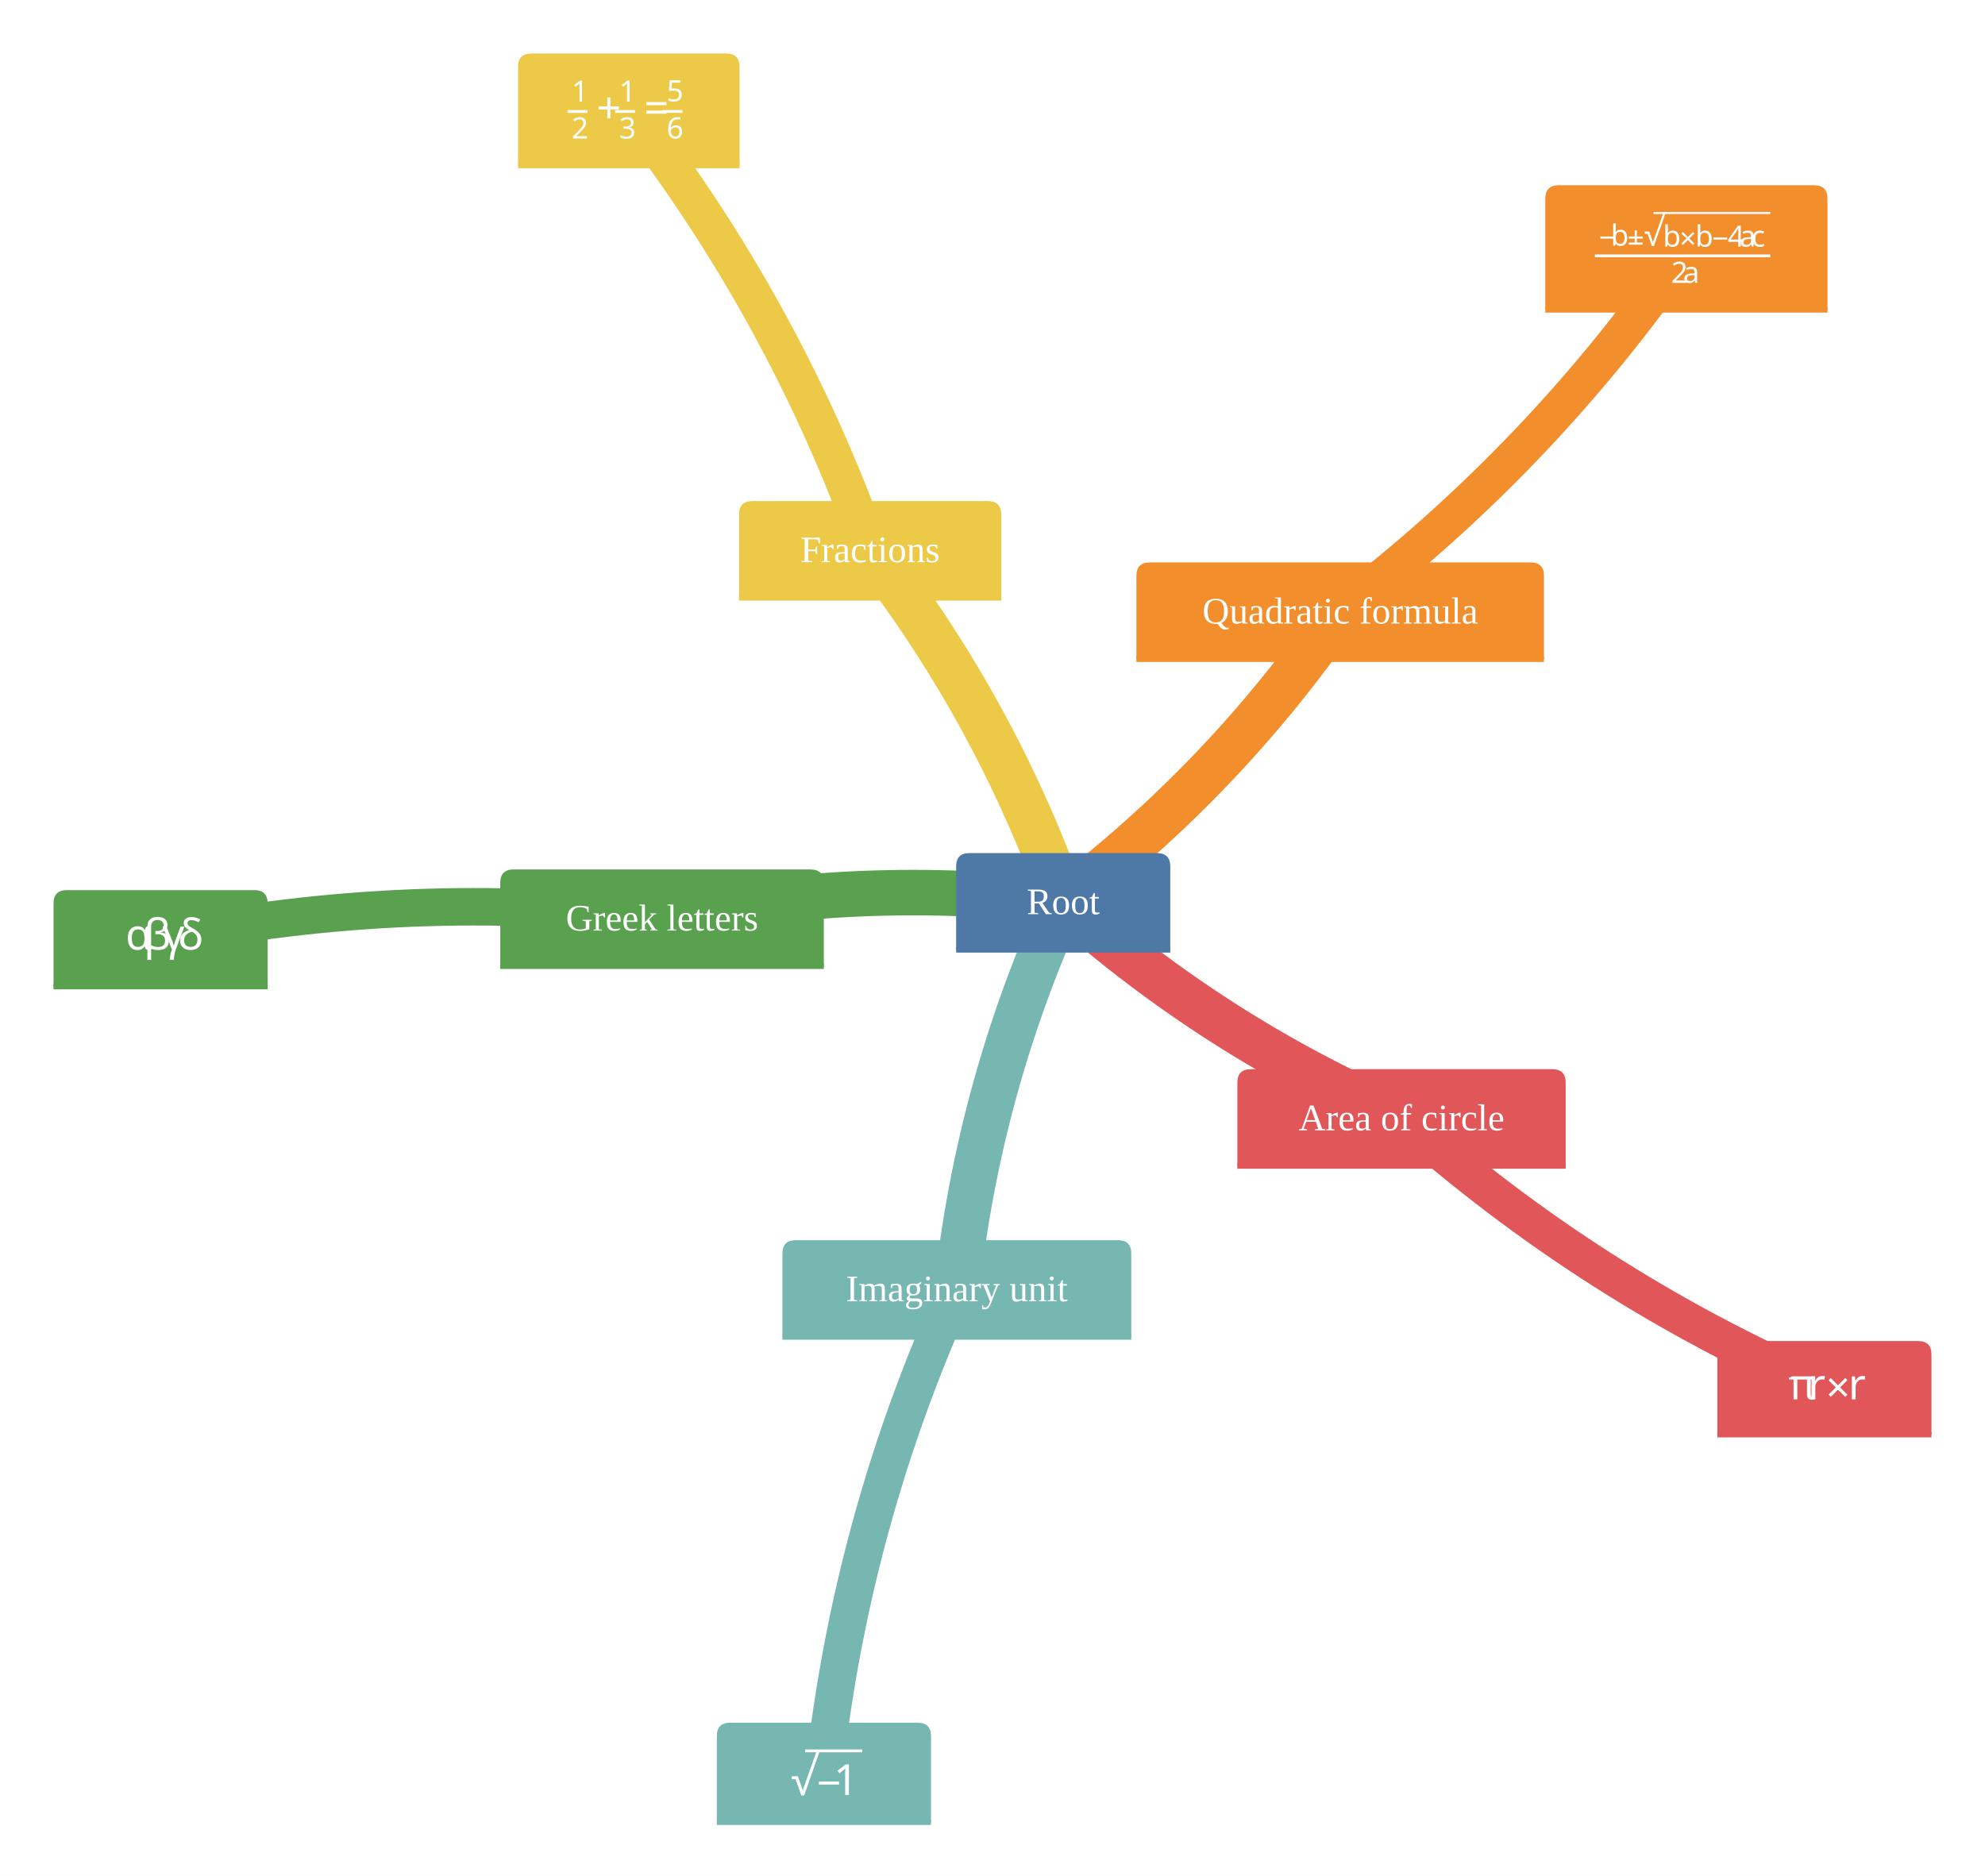
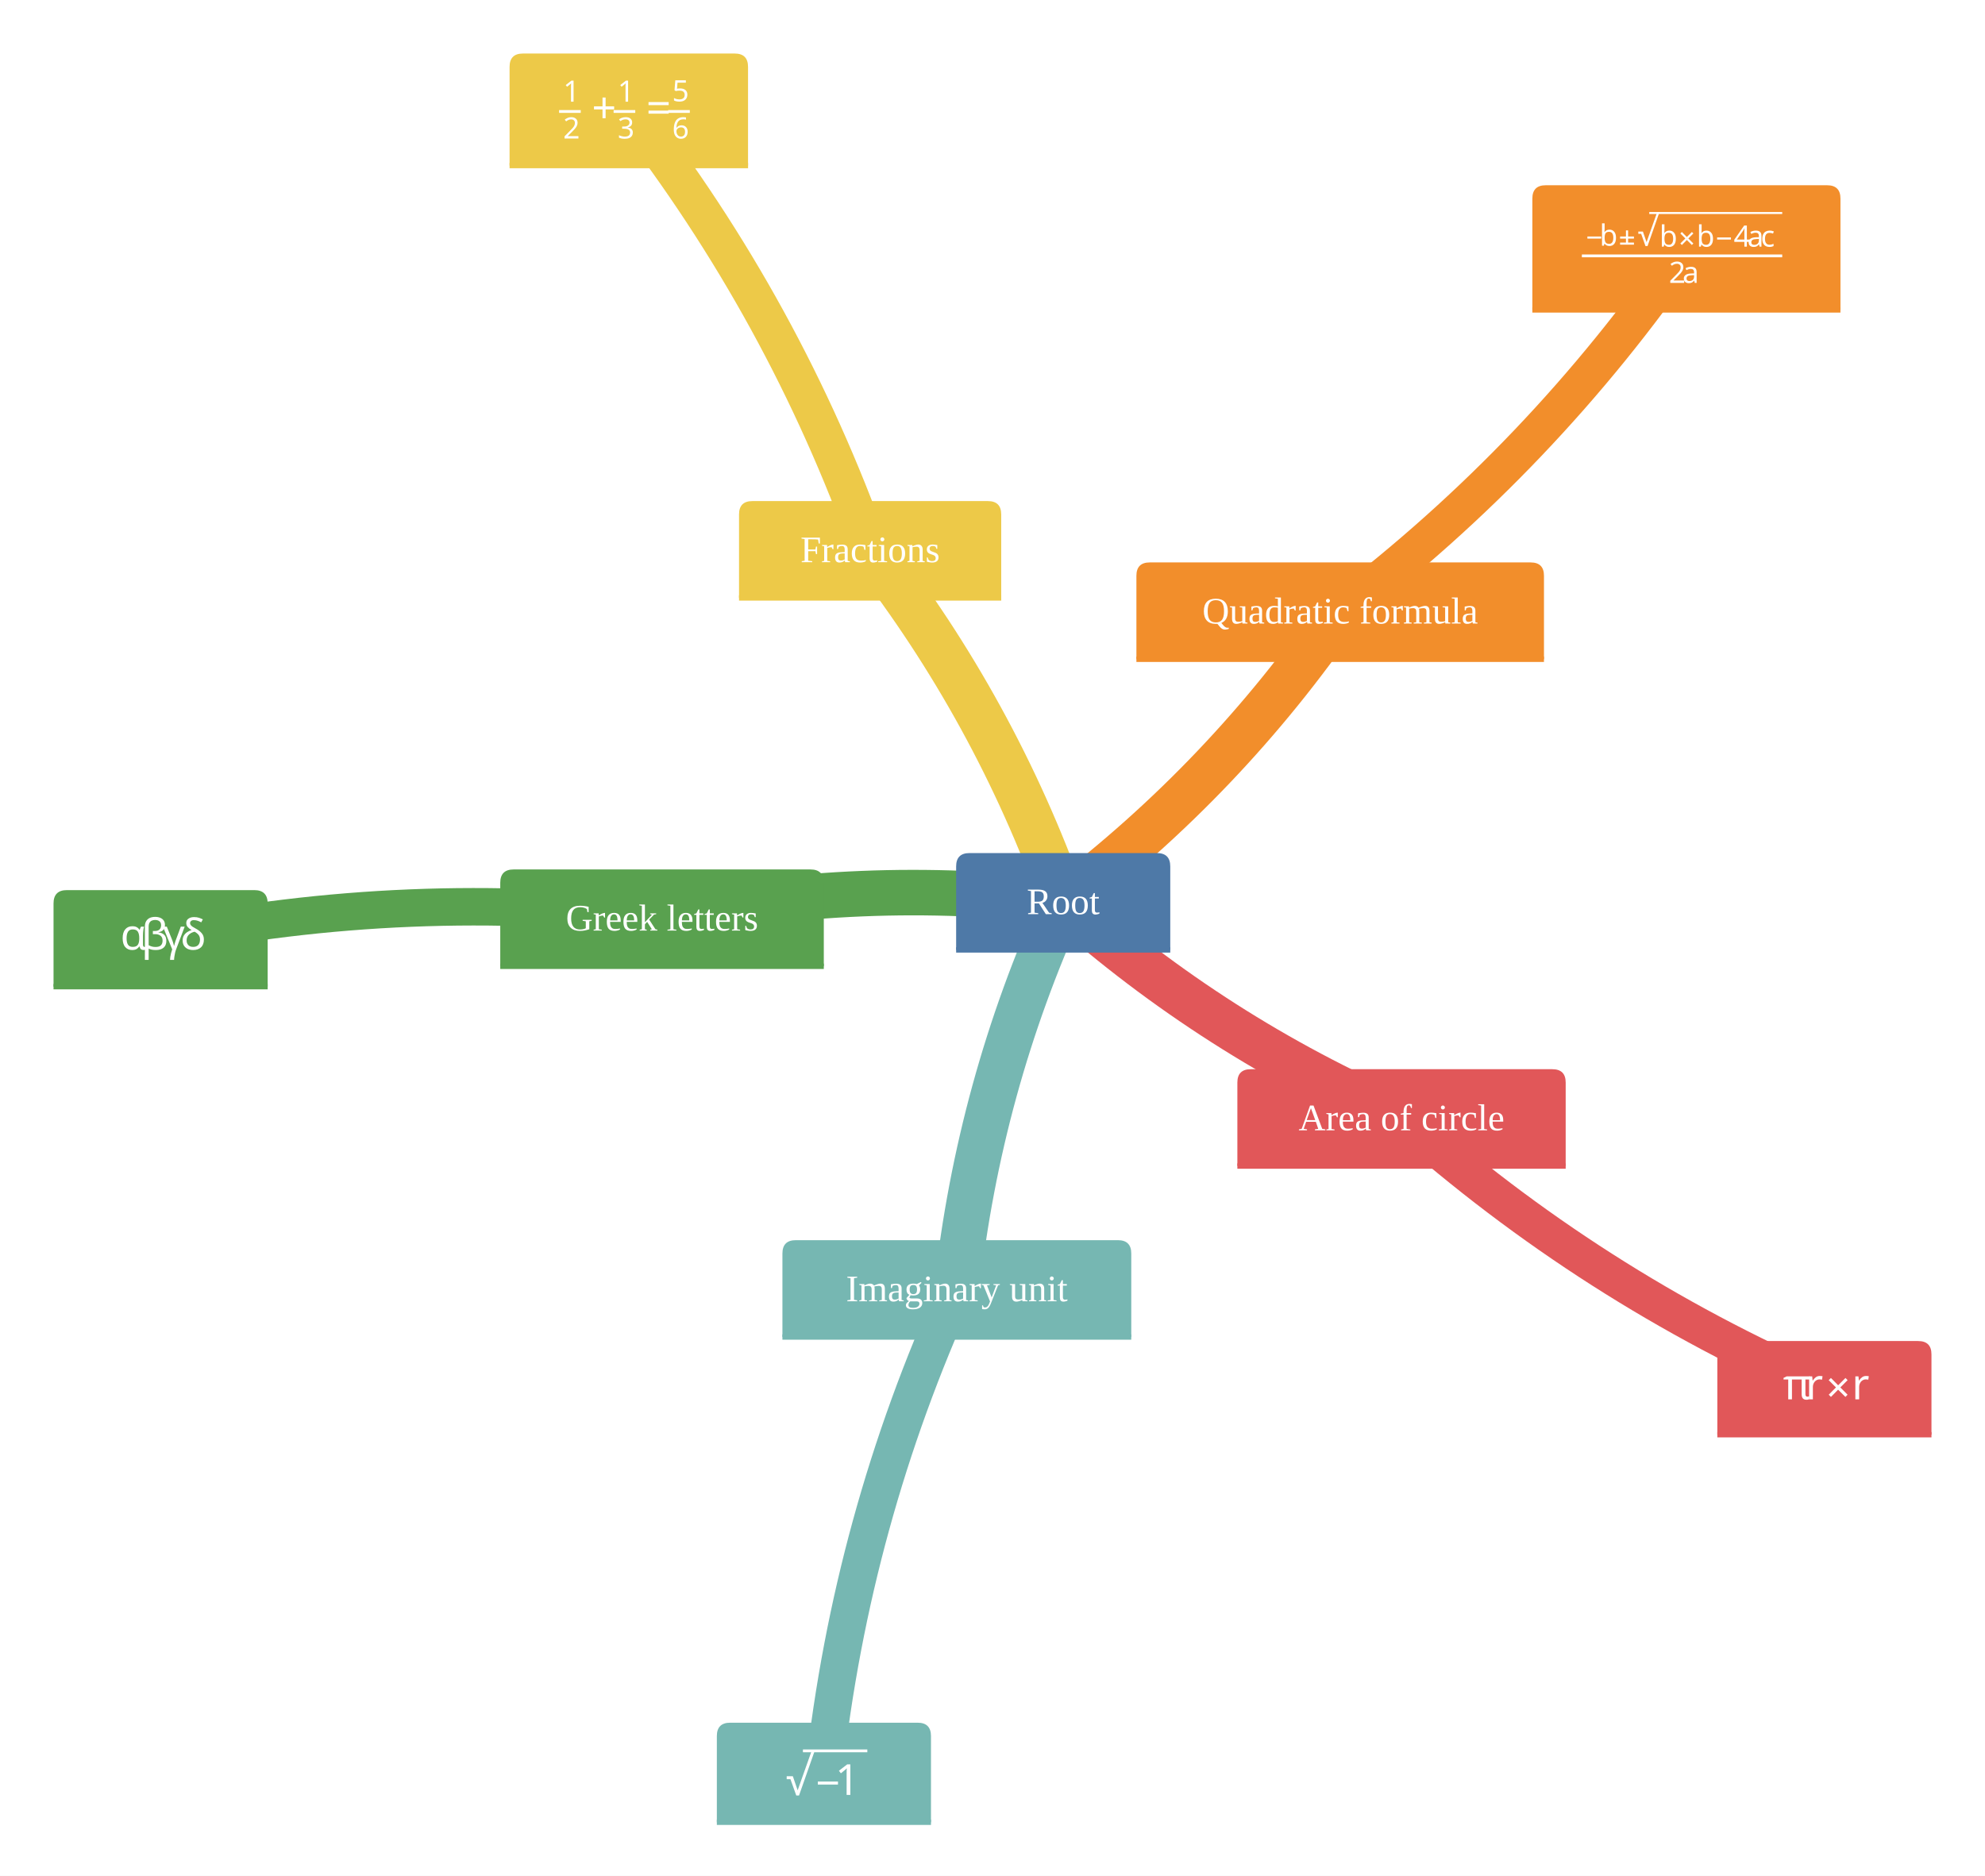
<svg xmlns="http://www.w3.org/2000/svg" viewBox="0 0 741.61 700.89" role="graphics-document document" aria-roledescription="mindmap">
  <rect x="0.00" y="0.00" width="741.61" height="700.89" style="fill:#fff;stroke:none" />
  <g>
    <path d="M397.22,336.85 Q457.65,290.83 500.70,228.25" style="stroke:#f28e2b;stroke-width:17;fill:none" />
    <path d="M500.70,228.25 Q576.23,170.73 630.05,92.51" style="stroke:#f28e2b;stroke-width:14;fill:none" />
    <path d="M397.22,336.85 Q453.96,387.34 523.62,417.61" style="stroke:#e15759;stroke-width:17;fill:none" />
    <path d="M523.62,417.61 Q594.54,480.73 681.61,518.58" style="stroke:#e15759;stroke-width:14;fill:none" />
    <path d="M397.22,336.85 Q365.78,405.99 357.48,481.49" style="stroke:#76b7b2;stroke-width:17;fill:none" />
    <path d="M357.48,481.49 Q318.19,567.91 307.82,662.29" style="stroke:#76b7b2;stroke-width:14;fill:none" />
    <path d="M397.22,336.85 Q321.79,327.92 247.34,342.97" style="stroke:#59a14f;stroke-width:17;fill:none" />
    <path d="M247.34,342.97 Q153.06,331.81 60.00,350.63" style="stroke:#59a14f;stroke-width:14;fill:none" />
    <path d="M397.22,336.85 Q371.67,265.32 325.09,205.33" style="stroke:#edc948;stroke-width:17;fill:none" />
    <path d="M325.09,205.33 Q293.16,115.91 234.93,40.93" style="stroke:#edc948;stroke-width:14;fill:none" />
  </g>
  <g>
    <g class="mindmap-node section-0" transform="translate(630.05,92.51)">
-       <path d="M-52.71 18.29 v-36.58 q0,-5.00 5.00,-5.00 h95.41 q5.00,0 5.00,5.00 v41.58 H-52.71 Z" style="fill:#f28e2b;stroke:none" />
-       <line x1="-52.71" y1="23.29" x2="52.71" y2="23.29" style="stroke:#f28e2b;stroke-width:2;fill:none" />
-       <g transform="translate(-32.71,-13.29) scale(1.000)">
+       <path d="M-57.55 18.29 v-36.58 q0,-5.00 5.00,-5.00 h105.11 q5.00,0 5.00,5.00 v41.58 H-57.55 Z" style="fill:#f28e2b;stroke:none" />
+       <line x1="-57.55" y1="23.29" x2="57.55" y2="23.29" style="stroke:#f28e2b;stroke-width:2;fill:none" />
+       <g transform="translate(-37.55,-13.29) scale(1.000)">
        <g transform="translate(0,-0.735)">
          <path d="M0.562 10.667 L0.562 9.886 L5.734 9.886 L5.734 10.667 L0.562 10.667 Z" style="fill:#fff" />
-           <path d="M8.168 13.432 Q7.465 13.432 7.028 13.182 Q6.590 12.932 6.340 12.573 L6.262 12.573 L6.059 13.323 L5.372 13.323 L5.372 4.964 L6.340 4.964 L6.340 6.995 Q6.340 7.370 6.309 7.698 Q6.309 8.026 6.278 8.214 L6.340 8.214 Q6.590 7.839 7.028 7.589 Q7.465 7.323 8.168 7.323 Q9.262 7.323 9.918 8.104 Q10.590 8.854 10.590 10.370 Q10.590 11.886 9.918 12.667 Q9.247 13.432 8.168 13.432 Z M8.028 12.636 Q8.809 12.636 9.200 12.042 Q9.590 11.464 9.590 10.370 Q9.590 8.136 7.997 8.136 Q7.059 8.136 6.700 8.667 Q6.340 9.214 6.340 10.339 L6.340 10.386 Q6.340 11.479 6.684 12.057 Q7.059 12.636 8.028 12.636 Z" style="fill:#fff" />
-           <path d="M13.393 12.932 L13.393 10.667 L11.206 10.667 L11.206 9.886 L13.393 9.886 L13.393 7.604 L14.190 7.604 L14.190 9.886 L16.378 9.886 L16.378 10.667 L14.190 10.667 L14.190 12.932 L13.393 12.932 Z M11.206 12.932 L11.206 12.151 L16.378 12.151 L16.378 12.932 L11.206 12.932 Z" style="fill:#fff" />
-           <path d="M19.808 13.446 L18.199 8.883 L17.137 8.883 L17.137 8.039 L18.855 8.039 L20.215 11.992 L24.199 0.758 L25.043 0.758 L20.590 13.446 L19.808 13.446 Z" style="fill:#fff" />
-           <rect x="20.42" y="0.74" width="43.66" height="0.74" style="fill:#fff" />
-           <path d="M27.639 13.787 Q26.936 13.787 26.499 13.537 Q26.061 13.287 25.811 12.927 L25.733 12.927 L25.530 13.677 L24.842 13.677 L24.842 5.318 L25.811 5.318 L25.811 7.349 Q25.811 7.724 25.780 8.052 Q25.780 8.381 25.749 8.568 L25.811 8.568 Q26.061 8.193 26.499 7.943 Q26.936 7.677 27.639 7.677 Q28.733 7.677 29.389 8.459 Q30.061 9.209 30.061 10.724 Q30.061 12.240 29.389 13.021 Q28.717 13.787 27.639 13.787 Z M27.499 12.990 Q28.280 12.990 28.671 12.396 Q29.061 11.818 29.061 10.724 Q29.061 8.490 27.467 8.490 Q26.530 8.490 26.171 9.021 Q25.811 9.568 25.811 10.693 L25.811 10.740 Q25.811 11.834 26.155 12.412 Q26.530 12.990 27.499 12.990 Z" style="fill:#fff" />
-           <path d="M31.411 13.052 L30.833 12.490 L32.692 10.615 L30.833 8.756 L31.395 8.193 L33.255 10.068 L35.145 8.193 L35.692 8.756 L33.817 10.615 L35.677 12.490 L35.130 13.052 L33.255 11.193 L31.411 13.052 Z" style="fill:#fff" />
-           <path d="M39.732 13.787 Q39.029 13.787 38.592 13.537 Q38.154 13.287 37.904 12.927 L37.826 12.927 L37.623 13.677 L36.935 13.677 L36.935 5.318 L37.904 5.318 L37.904 7.349 Q37.904 7.724 37.873 8.052 Q37.873 8.381 37.842 8.568 L37.904 8.568 Q38.154 8.193 38.592 7.943 Q39.029 7.677 39.732 7.677 Q40.826 7.677 41.482 8.459 Q42.154 9.209 42.154 10.724 Q42.154 12.240 41.482 13.021 Q40.810 13.787 39.732 13.787 Z M39.592 12.990 Q40.373 12.990 40.764 12.396 Q41.154 11.818 41.154 10.724 Q41.154 8.490 39.560 8.490 Q38.623 8.490 38.264 9.021 Q37.904 9.568 37.904 10.693 L37.904 10.740 Q37.904 11.834 38.248 12.412 Q38.623 12.990 39.592 12.990 Z" style="fill:#fff" />
-           <path d="M42.770 11.021 L42.770 10.240 L47.942 10.240 L47.942 11.021 L42.770 11.021 Z" style="fill:#fff" />
-           <path d="M52.091 13.677 L52.091 11.896 L48.325 11.896 L48.325 11.068 L52.013 5.787 L53.013 5.787 L53.013 11.021 L54.169 11.021 L54.169 11.896 L53.013 11.896 L53.013 13.677 L52.091 13.677 Z M49.263 11.021 L52.091 11.021 L52.091 8.552 Q52.091 7.974 52.091 7.584 Q52.122 7.177 52.138 6.818 L52.091 6.818 Q52.013 7.021 51.872 7.271 Q51.747 7.506 51.622 7.677 L49.263 11.021 Z" style="fill:#fff" />
-           <path d="M54.884 13.787 Q54.088 13.787 53.556 13.365 Q53.025 12.943 53.025 12.037 Q53.025 11.162 53.728 10.693 Q54.416 10.209 55.853 10.162 L56.853 10.131 L56.853 9.771 Q56.853 9.037 56.541 8.756 Q56.228 8.459 55.634 8.459 Q55.181 8.459 54.759 8.599 Q54.338 8.740 53.978 8.912 L53.681 8.193 Q54.072 7.974 54.588 7.834 Q55.119 7.677 55.697 7.677 Q56.775 7.677 57.291 8.162 Q57.806 8.631 57.806 9.662 L57.806 13.677 L57.103 13.677 L56.916 12.834 L56.869 12.834 Q56.478 13.318 56.056 13.552 Q55.634 13.787 54.884 13.787 Z M55.103 13.006 Q55.853 13.006 56.353 12.599 Q56.853 12.177 56.853 11.318 L56.853 10.802 L55.978 10.834 Q54.884 10.865 54.447 11.177 Q54.025 11.490 54.025 12.052 Q54.025 12.537 54.322 12.771 Q54.634 13.006 55.103 13.006 Z" style="fill:#fff" />
-           <path d="M60.171 13.787 Q59.390 13.787 58.780 13.474 Q58.171 13.146 57.827 12.474 Q57.483 11.802 57.483 10.756 Q57.483 9.677 57.843 8.990 Q58.202 8.302 58.827 7.990 Q59.452 7.677 60.233 7.677 Q60.686 7.677 61.108 7.771 Q61.530 7.865 61.796 7.990 L61.499 8.787 Q61.233 8.693 60.874 8.599 Q60.530 8.521 60.218 8.521 Q58.483 8.521 58.483 10.756 Q58.483 11.818 58.905 12.396 Q59.327 12.959 60.155 12.959 Q60.640 12.959 61.015 12.849 Q61.390 12.756 61.686 12.615 L61.686 13.474 Q61.390 13.615 61.030 13.693 Q60.686 13.787 60.171 13.787 Z" style="fill:#fff" />
-           <rect x="-1.50" y="16.60" width="65.58" height="1.05" style="fill:#fff" />
-           <path d="M27.531 27.209 L27.531 26.412 L29.578 24.334 Q30.172 23.741 30.594 23.272 Q31.000 22.803 31.203 22.366 Q31.406 21.912 31.406 21.397 Q31.406 20.741 31.031 20.412 Q30.641 20.069 30.031 20.069 Q29.453 20.069 29.016 20.272 Q28.578 20.459 28.141 20.819 L27.609 20.162 Q28.078 19.787 28.672 19.522 Q29.281 19.241 30.031 19.241 Q31.125 19.241 31.766 19.803 Q32.406 20.350 32.406 21.334 Q32.406 21.944 32.141 22.491 Q31.891 23.022 31.438 23.553 Q31.000 24.069 30.391 24.662 L28.750 26.287 L28.750 26.334 L32.719 26.334 L32.719 27.209 L27.531 27.209 Z" style="fill:#fff" />
-           <path d="M33.793 27.319 Q32.997 27.319 32.465 26.897 Q31.934 26.475 31.934 25.569 Q31.934 24.694 32.637 24.225 Q33.325 23.741 34.762 23.694 L35.762 23.662 L35.762 23.303 Q35.762 22.569 35.450 22.287 Q35.137 21.991 34.543 21.991 Q34.090 21.991 33.668 22.131 Q33.247 22.272 32.887 22.444 L32.590 21.725 Q32.981 21.506 33.497 21.366 Q34.028 21.209 34.606 21.209 Q35.684 21.209 36.200 21.694 Q36.715 22.162 36.715 23.194 L36.715 27.209 L36.012 27.209 L35.825 26.366 L35.778 26.366 Q35.387 26.850 34.965 27.084 Q34.543 27.319 33.793 27.319 Z M34.012 26.537 Q34.762 26.537 35.262 26.131 Q35.762 25.709 35.762 24.850 L35.762 24.334 L34.887 24.366 Q33.793 24.397 33.356 24.709 Q32.934 25.022 32.934 25.584 Q32.934 26.069 33.231 26.303 Q33.543 26.537 34.012 26.537 Z" style="fill:#fff" />
+           <path d="M8.825 13.432 Q8.122 13.432 7.685 13.182 Q7.247 12.932 6.997 12.573 L6.919 12.573 L6.716 13.323 L6.029 13.323 L6.029 4.964 L6.997 4.964 L6.997 6.995 Q6.997 7.370 6.966 7.698 Q6.966 8.026 6.935 8.214 L6.997 8.214 Q7.247 7.839 7.685 7.589 Q8.122 7.323 8.825 7.323 Q9.919 7.323 10.575 8.104 Q11.247 8.854 11.247 10.370 Q11.247 11.886 10.575 12.667 Q9.904 13.432 8.825 13.432 Z M8.685 12.636 Q9.466 12.636 9.857 12.042 Q10.247 11.464 10.247 10.370 Q10.247 8.136 8.654 8.136 Q7.716 8.136 7.357 8.667 Q6.997 9.214 6.997 10.339 L6.997 10.386 Q6.997 11.479 7.341 12.057 Q7.716 12.636 8.685 12.636 Z" style="fill:#fff" />
+           <path d="M14.970 12.932 L14.970 10.667 L12.783 10.667 L12.783 9.886 L14.970 9.886 L14.970 7.604 L15.767 7.604 L15.767 9.886 L17.955 9.886 L17.955 10.667 L15.767 10.667 L15.767 12.932 L14.970 12.932 Z M12.783 12.932 L12.783 12.151 L17.955 12.151 L17.955 12.932 L12.783 12.932 Z" style="fill:#fff" />
+           <path d="M22.257 13.446 L20.648 8.883 L19.585 8.883 L19.585 8.039 L21.304 8.039 L22.663 11.992 L26.648 0.758 L27.491 0.758 L23.038 13.446 L22.257 13.446 Z" style="fill:#fff" />
+           <rect x="23.67" y="0.74" width="49.68" height="0.74" style="fill:#fff" />
+           <path d="M31.181 13.787 Q30.478 13.787 30.040 13.537 Q29.603 13.287 29.353 12.927 L29.274 12.927 L29.071 13.677 L28.384 13.677 L28.384 5.318 L29.353 5.318 L29.353 7.349 Q29.353 7.724 29.321 8.052 Q29.321 8.381 29.290 8.568 L29.353 8.568 Q29.603 8.193 30.040 7.943 Q30.478 7.677 31.181 7.677 Q32.274 7.677 32.931 8.459 Q33.603 9.209 33.603 10.724 Q33.603 12.240 32.931 13.021 Q32.259 13.787 31.181 13.787 Z M31.040 12.990 Q31.821 12.990 32.212 12.396 Q32.603 11.818 32.603 10.724 Q32.603 8.490 31.009 8.490 Q30.071 8.490 29.712 9.021 Q29.353 9.568 29.353 10.693 L29.353 10.740 Q29.353 11.834 29.696 12.412 Q30.071 12.990 31.040 12.990 Z" style="fill:#fff" />
+           <path d="M35.872 13.052 L35.294 12.490 L37.154 10.615 L35.294 8.756 L35.857 8.193 L37.716 10.068 L39.607 8.193 L40.154 8.756 L38.279 10.615 L40.138 12.490 L39.591 13.052 L37.716 11.193 L35.872 13.052 Z" style="fill:#fff" />
+           <path d="M45.065 13.787 Q44.362 13.787 43.925 13.537 Q43.487 13.287 43.237 12.927 L43.159 12.927 L42.956 13.677 L42.268 13.677 L42.268 5.318 L43.237 5.318 L43.237 7.349 Q43.237 7.724 43.206 8.052 Q43.206 8.381 43.175 8.568 L43.237 8.568 Q43.487 8.193 43.925 7.943 Q44.362 7.677 45.065 7.677 Q46.159 7.677 46.815 8.459 Q47.487 9.209 47.487 10.724 Q47.487 12.240 46.815 13.021 Q46.143 13.787 45.065 13.787 Z M44.925 12.990 Q45.706 12.990 46.097 12.396 Q46.487 11.818 46.487 10.724 Q46.487 8.490 44.893 8.490 Q43.956 8.490 43.597 9.021 Q43.237 9.568 43.237 10.693 L43.237 10.740 Q43.237 11.834 43.581 12.412 Q43.956 12.990 44.925 12.990 Z" style="fill:#fff" />
+           <path d="M49.023 11.021 L49.023 10.240 L54.195 10.240 L54.195 11.021 L49.023 11.021 Z" style="fill:#fff" />
+           <path d="M59.216 13.677 L59.216 11.896 L55.450 11.896 L55.450 11.068 L59.137 5.787 L60.137 5.787 L60.137 11.021 L61.294 11.021 L61.294 11.896 L60.137 11.896 L60.137 13.677 L59.216 13.677 Z M56.387 11.021 L59.216 11.021 L59.216 8.552 Q59.216 7.974 59.216 7.584 Q59.247 7.177 59.262 6.818 L59.216 6.818 Q59.137 7.021 58.997 7.271 Q58.872 7.506 58.747 7.677 L56.387 11.021 Z" style="fill:#fff" />
+           <path d="M62.666 13.787 Q61.869 13.787 61.338 13.365 Q60.807 12.943 60.807 12.037 Q60.807 11.162 61.510 10.693 Q62.197 10.209 63.635 10.162 L64.635 10.131 L64.635 9.771 Q64.635 9.037 64.322 8.756 Q64.010 8.459 63.416 8.459 Q62.963 8.459 62.541 8.599 Q62.119 8.740 61.760 8.912 L61.463 8.193 Q61.853 7.974 62.369 7.834 Q62.900 7.677 63.478 7.677 Q64.557 7.677 65.072 8.162 Q65.588 8.631 65.588 9.662 L65.588 13.677 L64.885 13.677 L64.697 12.834 L64.650 12.834 Q64.260 13.318 63.838 13.552 Q63.416 13.787 62.666 13.787 Z M62.885 13.006 Q63.635 13.006 64.135 12.599 Q64.635 12.177 64.635 11.318 L64.635 10.802 L63.760 10.834 Q62.666 10.865 62.228 11.177 Q61.807 11.490 61.807 12.052 Q61.807 12.537 62.103 12.771 Q62.416 13.006 62.885 13.006 Z" style="fill:#fff" />
+           <path d="M68.597 13.787 Q67.815 13.787 67.206 13.474 Q66.597 13.146 66.253 12.474 Q65.909 11.802 65.909 10.756 Q65.909 9.677 66.268 8.990 Q66.628 8.302 67.253 7.990 Q67.878 7.677 68.659 7.677 Q69.112 7.677 69.534 7.771 Q69.956 7.865 70.222 7.990 L69.925 8.787 Q69.659 8.693 69.300 8.599 Q68.956 8.521 68.643 8.521 Q66.909 8.521 66.909 10.756 Q66.909 11.818 67.331 12.396 Q67.753 12.959 68.581 12.959 Q69.065 12.959 69.440 12.849 Q69.815 12.756 70.112 12.615 L70.112 13.474 Q69.815 13.615 69.456 13.693 Q69.112 13.787 68.597 13.787 Z" style="fill:#fff" />
+           <rect x="-1.50" y="16.60" width="74.85" height="1.05" style="fill:#fff" />
+           <path d="M31.531 27.209 L31.531 26.412 L33.578 24.334 Q34.172 23.741 34.594 23.272 Q35.000 22.803 35.203 22.366 Q35.406 21.912 35.406 21.397 Q35.406 20.741 35.031 20.412 Q34.641 20.069 34.031 20.069 Q33.453 20.069 33.016 20.272 Q32.578 20.459 32.141 20.819 L31.609 20.162 Q32.078 19.787 32.672 19.522 Q33.281 19.241 34.031 19.241 Q35.125 19.241 35.766 19.803 Q36.406 20.350 36.406 21.334 Q36.406 21.944 36.141 22.491 Q35.891 23.022 35.438 23.553 Q35.000 24.069 34.391 24.662 L32.750 26.287 L32.750 26.334 L36.719 26.334 L36.719 27.209 L31.531 27.209 Z" style="fill:#fff" />
+           <path d="M38.450 27.319 Q37.654 27.319 37.122 26.897 Q36.591 26.475 36.591 25.569 Q36.591 24.694 37.294 24.225 Q37.982 23.741 39.419 23.694 L40.419 23.662 L40.419 23.303 Q40.419 22.569 40.107 22.287 Q39.794 21.991 39.200 21.991 Q38.747 21.991 38.325 22.131 Q37.904 22.272 37.544 22.444 L37.247 21.725 Q37.638 21.506 38.154 21.366 Q38.685 21.209 39.263 21.209 Q40.341 21.209 40.857 21.694 Q41.372 22.162 41.372 23.194 L41.372 27.209 L40.669 27.209 L40.482 26.366 L40.435 26.366 Q40.044 26.850 39.622 27.084 Q39.200 27.319 38.450 27.319 Z M38.669 26.537 Q39.419 26.537 39.919 26.131 Q40.419 25.709 40.419 24.850 L40.419 24.334 L39.544 24.366 Q38.450 24.397 38.013 24.709 Q37.591 25.022 37.591 25.584 Q37.591 26.069 37.888 26.303 Q38.200 26.537 38.669 26.537 Z" style="fill:#fff" />
        </g>
      </g>
    </g>
    <g class="mindmap-node section-0" transform="translate(500.70,228.25)">
      <path d="M-76.13 13.09 v-26.19 q0,-5.00 5.00,-5.00 h142.27 q5.00,0 5.00,5.00 v31.19 H-76.13 Z" style="fill:#f28e2b;stroke:none" />
      <line x1="-76.13" y1="18.09" x2="76.13" y2="18.09" style="stroke:#f28e2b;stroke-width:2;fill:none" />
      <text x="0.00" y="0.00" text-anchor="middle" dominant-baseline="central" style="fill:#fff;font-size:14px">Quadratic formula</text>
    </g>
    <g class="mindmap-node section-1" transform="translate(681.61,518.58)">
      <path d="M-40.00 12.50 v-25.00 q0,-5.00 5.00,-5.00 h70.00 q5.00,0 5.00,5.00 v30.00 H-40.00 Z" style="fill:#e15759;stroke:none" />
      <line x1="-40.00" y1="17.50" x2="40.00" y2="17.50" style="stroke:#e15759;stroke-width:2;fill:none" />
-       <g transform="translate(-13.46,-4.45) scale(1.000)">
+       <g transform="translate(-15.45,-4.45) scale(1.000)">
        <g transform="translate(0,-0.431)">
          <path d="M8.734 9.322 Q6.953 9.322 6.953 7.275 L6.953 1.759 L3.328 1.759 L3.328 9.166 L1.938 9.166 L1.938 1.759 L0.188 1.759 L0.188 1.150 L1.344 0.588 L10.031 0.588 L10.031 1.759 L8.359 1.759 L8.359 7.181 Q8.359 7.744 8.562 7.963 Q8.766 8.181 9.094 8.181 Q9.312 8.181 9.484 8.119 Q9.688 8.072 9.797 8.009 L9.797 9.119 Q9.656 9.181 9.375 9.244 Q9.109 9.322 8.734 9.322 Z" style="fill:#fff" />
-           <path d="M8.657 9.166 L8.657 0.588 L9.814 0.588 L9.970 2.150 L10.032 2.150 Q10.454 1.447 11.110 0.947 Q11.767 0.431 12.657 0.431 Q12.892 0.431 13.173 0.463 Q13.454 0.478 13.673 0.525 L13.485 1.822 Q13.282 1.775 13.032 1.744 Q12.782 1.713 12.564 1.713 Q11.907 1.713 11.329 2.072 Q10.751 2.431 10.407 3.088 Q10.064 3.728 10.064 4.588 L10.064 9.166 L8.657 9.166 Z" style="fill:#fff" />
-           <path d="M15.833 8.259 L15.005 7.431 L17.708 4.713 L14.989 2.009 L15.817 1.181 L18.521 3.916 L21.255 1.181 L22.052 1.994 L19.333 4.713 L22.036 7.431 L21.239 8.259 L18.505 5.556 L15.833 8.259 Z" style="fill:#fff" />
-           <path d="M23.707 9.166 L23.707 0.588 L24.863 0.588 L25.020 2.150 L25.082 2.150 Q25.504 1.447 26.160 0.947 Q26.817 0.431 27.707 0.431 Q27.942 0.431 28.223 0.463 Q28.504 0.478 28.723 0.525 L28.535 1.822 Q28.332 1.775 28.082 1.744 Q27.832 1.713 27.613 1.713 Q26.957 1.713 26.379 2.072 Q25.801 2.431 25.457 3.088 Q25.113 3.728 25.113 4.588 L25.113 9.166 L23.707 9.166 Z" style="fill:#fff" />
+           <path d="M9.738 9.166 L9.738 0.588 L10.895 0.588 L11.051 2.150 L11.113 2.150 Q11.535 1.447 12.192 0.947 Q12.848 0.431 13.738 0.431 Q13.973 0.431 14.254 0.463 Q14.535 0.478 14.754 0.525 L14.567 1.822 Q14.363 1.775 14.113 1.744 Q13.863 1.713 13.645 1.713 Q12.988 1.713 12.410 2.072 Q11.832 2.431 11.488 3.088 Q11.145 3.728 11.145 4.588 L11.145 9.166 L9.738 9.166 Z" style="fill:#fff" />
+           <path d="M17.899 8.259 L17.070 7.431 L19.774 4.713 L17.055 2.009 L17.883 1.181 L20.586 3.916 L23.320 1.181 L24.117 1.994 L21.399 4.713 L24.102 7.431 L23.305 8.259 L20.570 5.556 L17.899 8.259 Z" style="fill:#fff" />
+           <path d="M27.018 9.166 L27.018 0.588 L28.174 0.588 L28.330 2.150 L28.393 2.150 Q28.815 1.447 29.471 0.947 Q30.127 0.431 31.018 0.431 Q31.252 0.431 31.534 0.463 Q31.815 0.478 32.034 0.525 L31.846 1.822 Q31.643 1.775 31.393 1.744 Q31.143 1.713 30.924 1.713 Q30.268 1.713 29.690 2.072 Q29.112 2.431 28.768 3.088 Q28.424 3.728 28.424 4.588 L28.424 9.166 L27.018 9.166 Z" style="fill:#fff" />
        </g>
      </g>
    </g>
    <g class="mindmap-node section-1" transform="translate(523.62,417.61)">
      <path d="M-61.33 13.09 v-26.19 q0,-5.00 5.00,-5.00 h112.66 q5.00,0 5.00,5.00 v31.19 H-61.33 Z" style="fill:#e15759;stroke:none" />
      <line x1="-61.33" y1="18.09" x2="61.33" y2="18.09" style="stroke:#e15759;stroke-width:2;fill:none" />
      <text x="0.00" y="0.00" text-anchor="middle" dominant-baseline="central" style="fill:#fff;font-size:14px">Area of circle</text>
    </g>
    <g class="mindmap-node section-2" transform="translate(307.82,662.29)">
      <path d="M-40.00 13.60 v-27.20 q0,-5.00 5.00,-5.00 h70.00 q5.00,0 5.00,5.00 v32.20 H-40.00 Z" style="fill:#76b7b2;stroke:none" />
      <line x1="-40.00" y1="18.60" x2="40.00" y2="18.60" style="stroke:#76b7b2;stroke-width:2;fill:none" />
-       <g transform="translate(-12.82,-8.60) scale(1.000)">
+       <g transform="translate(-14.72,-8.60) scale(1.000)">
        <g transform="translate(0,-1.050)">
          <path d="M4.391 18.245 L2.219 12.167 L0.812 12.167 L0.812 11.042 L3.109 11.042 L4.906 16.308 L10.219 1.339 L11.359 1.339 L5.422 18.245 L4.391 18.245 Z" style="fill:#fff" />
-           <rect x="5.80" y="1.05" width="21.34" height="1.05" style="fill:#fff" />
-           <path d="M10.945 14.163 L10.945 13.022 L18.476 13.022 L18.476 14.163 L10.945 14.163 Z" style="fill:#fff" />
-           <path d="M20.763 18.038 L20.763 10.053 Q20.763 9.366 20.779 8.944 Q20.810 8.538 20.842 8.084 Q20.576 8.319 20.373 8.522 Q20.170 8.694 19.842 8.959 L18.623 9.959 L17.888 9.006 L20.982 6.616 L22.154 6.616 L22.154 18.038 L20.763 18.038 Z" style="fill:#fff" />
+           <rect x="6.88" y="1.05" width="24.06" height="1.05" style="fill:#fff" />
+           <path d="M12.446 14.163 L12.446 13.022 L19.977 13.022 L19.977 14.163 L12.446 14.163 Z" style="fill:#fff" />
+           <path d="M23.203 18.038 L23.203 10.053 Q23.203 9.366 23.219 8.944 Q23.250 8.538 23.281 8.084 Q23.015 8.319 22.812 8.522 Q22.609 8.694 22.281 8.959 L21.062 9.959 L20.328 9.006 L23.422 6.616 L24.594 6.616 L24.594 18.038 L23.203 18.038 Z" style="fill:#fff" />
        </g>
      </g>
    </g>
    <g class="mindmap-node section-2" transform="translate(357.48,481.49)">
      <path d="M-65.16 13.09 v-26.19 q0,-5.00 5.00,-5.00 h120.33 q5.00,0 5.00,5.00 v31.19 H-65.16 Z" style="fill:#76b7b2;stroke:none" />
      <line x1="-65.16" y1="18.09" x2="65.16" y2="18.09" style="stroke:#76b7b2;stroke-width:2;fill:none" />
      <text x="0.00" y="0.00" text-anchor="middle" dominant-baseline="central" style="fill:#fff;font-size:14px">Imaginary unit</text>
    </g>
    <g class="mindmap-node section-3" transform="translate(60.00,350.63)">
      <path d="M-40.00 13.04 v-26.08 q0,-5.00 5.00,-5.00 h70.00 q5.00,0 5.00,5.00 v31.08 H-40.00 Z" style="fill:#59a14f;stroke:none" />
      <line x1="-40.00" y1="18.04" x2="40.00" y2="18.04" style="stroke:#59a14f;stroke-width:2;fill:none" />
-       <g transform="translate(-13.11,-8.04) scale(1.000)">
+       <g transform="translate(-15.05,-8.04) scale(1.000)">
        <g transform="translate(0,-0.628)">
          <path d="M4.406 13.019 Q2.828 13.019 1.859 11.925 Q0.875 10.800 0.875 8.613 Q0.875 6.425 1.844 5.284 Q2.797 4.128 4.531 4.128 Q5.469 4.128 6.094 4.456 Q6.734 4.784 7.156 5.441 L7.250 5.441 Q7.328 5.159 7.453 4.847 Q7.578 4.519 7.766 4.284 L8.859 4.284 Q8.750 4.644 8.656 5.222 Q8.562 5.784 8.516 6.425 Q8.469 7.066 8.469 7.644 L8.469 10.972 Q8.469 11.472 8.656 11.675 Q8.844 11.878 9.125 11.878 Q9.250 11.878 9.391 11.831 Q9.531 11.800 9.594 11.784 L9.594 12.816 Q9.484 12.878 9.234 12.941 Q8.969 13.019 8.703 13.019 Q8.109 13.019 7.734 12.738 Q7.359 12.441 7.188 11.706 L7.078 11.706 Q6.703 12.253 6.094 12.644 Q5.484 13.019 4.406 13.019 Z M4.641 11.847 Q5.969 11.847 6.516 11.097 Q7.078 10.331 7.078 8.691 L7.078 8.597 Q7.078 6.988 6.547 6.159 Q6.031 5.316 4.625 5.316 Q3.453 5.316 2.891 6.159 Q2.344 7.003 2.344 8.628 Q2.344 10.222 2.875 11.034 Q3.438 11.847 4.641 11.847 Z" style="fill:#fff" />
-           <path d="M8.170 16.706 L8.170 4.300 Q8.170 3.003 8.670 2.206 Q9.170 1.394 10.029 1.003 Q10.889 0.628 11.998 0.628 Q13.061 0.628 13.904 0.972 Q14.733 1.316 15.201 1.988 Q15.670 2.659 15.670 3.675 Q15.670 4.831 15.045 5.503 Q14.420 6.175 13.248 6.363 L13.248 6.425 Q14.701 6.597 15.436 7.378 Q16.186 8.159 16.186 9.613 Q16.186 11.269 15.154 12.144 Q14.123 13.019 12.279 13.019 Q11.358 13.019 10.717 12.878 Q10.092 12.738 9.576 12.472 L9.576 16.706 L8.170 16.706 Z M12.154 11.878 Q13.529 11.878 14.154 11.269 Q14.779 10.644 14.779 9.519 Q14.779 8.253 14.014 7.675 Q13.248 7.081 11.998 7.081 L11.154 7.081 L11.154 5.909 L11.842 5.909 Q13.076 5.909 13.654 5.316 Q14.233 4.722 14.233 3.738 Q14.233 2.753 13.608 2.269 Q12.998 1.784 11.967 1.784 Q11.326 1.784 10.779 2.019 Q10.233 2.238 9.904 2.800 Q9.576 3.363 9.576 4.363 L9.576 11.222 Q10.139 11.503 10.733 11.691 Q11.342 11.878 12.154 11.878 Z" style="fill:#fff" />
-           <path d="M16.533 16.706 Q16.533 16.253 16.627 15.581 Q16.736 14.909 16.923 14.159 Q17.111 13.425 17.345 12.769 L13.877 4.284 L15.330 4.284 L17.142 8.784 Q17.314 9.206 17.502 9.706 Q17.673 10.222 17.814 10.691 Q17.955 11.144 18.002 11.441 L18.064 11.441 Q18.111 11.175 18.252 10.706 Q18.392 10.222 18.548 9.706 Q18.720 9.206 18.861 8.847 L20.548 4.284 L22.002 4.284 L18.845 12.659 Q18.595 13.300 18.423 14.034 Q18.252 14.769 18.158 15.456 Q18.048 16.159 18.048 16.706 L16.533 16.706 Z" style="fill:#fff" />
-           <path d="M24.332 13.019 Q23.191 13.019 22.301 12.613 Q21.410 12.191 20.894 11.394 Q20.394 10.581 20.394 9.441 Q20.394 8.409 20.832 7.644 Q21.285 6.878 22.035 6.363 Q22.801 5.831 23.738 5.566 Q22.847 5.050 22.301 4.441 Q21.754 3.816 21.754 2.941 Q21.754 1.831 22.582 1.284 Q23.410 0.706 24.644 0.706 Q25.738 0.706 26.519 0.972 Q27.316 1.253 27.941 1.566 L27.332 2.675 Q26.738 2.331 26.066 2.097 Q25.394 1.847 24.582 1.847 Q23.847 1.847 23.519 2.191 Q23.176 2.503 23.176 2.956 Q23.176 3.347 23.394 3.644 Q23.597 3.956 24.066 4.284 Q24.551 4.613 25.332 5.034 Q26.785 5.816 27.551 6.769 Q28.332 7.691 28.332 9.081 Q28.332 11.003 27.238 12.019 Q26.144 13.019 24.332 13.019 Z M24.332 11.847 Q25.566 11.847 26.222 11.144 Q26.879 10.425 26.879 9.097 Q26.879 8.019 26.332 7.347 Q25.801 6.675 24.863 6.175 Q24.363 6.284 23.832 6.519 Q23.332 6.753 22.879 7.128 Q22.426 7.503 22.144 8.081 Q21.879 8.644 21.879 9.456 Q21.879 10.503 22.504 11.175 Q23.160 11.847 24.332 11.847 Z" style="fill:#fff" />
+           <path d="M9.179 16.706 L9.179 4.300 Q9.179 3.003 9.679 2.206 Q10.179 1.394 11.038 1.003 Q11.898 0.628 13.007 0.628 Q14.070 0.628 14.913 0.972 Q15.742 1.316 16.210 1.988 Q16.679 2.659 16.679 3.675 Q16.679 4.831 16.054 5.503 Q15.429 6.175 14.257 6.363 L14.257 6.425 Q15.710 6.597 16.445 7.378 Q17.195 8.159 17.195 9.613 Q17.195 11.269 16.163 12.144 Q15.132 13.019 13.288 13.019 Q12.367 13.019 11.726 12.878 Q11.101 12.738 10.585 12.472 L10.585 16.706 L9.179 16.706 Z M13.163 11.878 Q14.538 11.878 15.163 11.269 Q15.788 10.644 15.788 9.519 Q15.788 8.253 15.023 7.675 Q14.257 7.081 13.007 7.081 L12.163 7.081 L12.163 5.909 L12.851 5.909 Q14.085 5.909 14.663 5.316 Q15.242 4.722 15.242 3.738 Q15.242 2.753 14.617 2.269 Q14.007 1.784 12.976 1.784 Q12.335 1.784 11.788 2.019 Q11.242 2.238 10.913 2.800 Q10.585 3.363 10.585 4.363 L10.585 11.222 Q11.148 11.503 11.742 11.691 Q12.351 11.878 13.163 11.878 Z" style="fill:#fff" />
+           <path d="M18.577 16.706 Q18.577 16.253 18.671 15.581 Q18.780 14.909 18.968 14.159 Q19.155 13.425 19.390 12.769 L15.921 4.284 L17.374 4.284 L19.186 8.784 Q19.358 9.206 19.546 9.706 Q19.718 10.222 19.858 10.691 Q19.999 11.144 20.046 11.441 L20.108 11.441 Q20.155 11.175 20.296 10.706 Q20.436 10.222 20.593 9.706 Q20.765 9.206 20.905 8.847 L22.593 4.284 L24.046 4.284 L20.890 12.659 Q20.640 13.300 20.468 14.034 Q20.296 14.769 20.202 15.456 Q20.093 16.159 20.093 16.706 L18.577 16.706 Z" style="fill:#fff" />
+           <path d="M27.226 13.019 Q26.085 13.019 25.195 12.613 Q24.304 12.191 23.788 11.394 Q23.288 10.581 23.288 9.441 Q23.288 8.409 23.726 7.644 Q24.179 6.878 24.929 6.363 Q25.695 5.831 26.632 5.566 Q25.741 5.050 25.195 4.441 Q24.648 3.816 24.648 2.941 Q24.648 1.831 25.476 1.284 Q26.304 0.706 27.538 0.706 Q28.632 0.706 29.413 0.972 Q30.210 1.253 30.835 1.566 L30.226 2.675 Q29.632 2.331 28.960 2.097 Q28.288 1.847 27.476 1.847 Q26.741 1.847 26.413 2.191 Q26.070 2.503 26.070 2.956 Q26.070 3.347 26.288 3.644 Q26.491 3.956 26.960 4.284 Q27.445 4.613 28.226 5.034 Q29.679 5.816 30.445 6.769 Q31.226 7.691 31.226 9.081 Q31.226 11.003 30.132 12.019 Q29.038 13.019 27.226 13.019 Z M27.226 11.847 Q28.460 11.847 29.116 11.144 Q29.773 10.425 29.773 9.097 Q29.773 8.019 29.226 7.347 Q28.695 6.675 27.757 6.175 Q27.257 6.284 26.726 6.519 Q26.226 6.753 25.773 7.128 Q25.320 7.503 25.038 8.081 Q24.773 8.644 24.773 9.456 Q24.773 10.503 25.398 11.175 Q26.054 11.847 27.226 11.847 Z" style="fill:#fff" />
        </g>
      </g>
    </g>
    <g class="mindmap-node section-3" transform="translate(247.34,342.97)">
      <path d="M-60.44 13.09 v-26.19 q0,-5.00 5.00,-5.00 h110.88 q5.00,0 5.00,5.00 v31.19 H-60.44 Z" style="fill:#59a14f;stroke:none" />
      <line x1="-60.44" y1="18.09" x2="60.44" y2="18.09" style="stroke:#59a14f;stroke-width:2;fill:none" />
      <text x="0.00" y="0.00" text-anchor="middle" dominant-baseline="central" style="fill:#fff;font-size:14px">Greek letters</text>
    </g>
    <g class="mindmap-node section-4" transform="translate(234.93,40.93)">
-       <path d="M-41.38 15.93 v-31.86 q0,-5.00 5.00,-5.00 h72.76 q5.00,0 5.00,5.00 v36.86 H-41.38 Z" style="fill:#edc948;stroke:none" />
-       <line x1="-41.38" y1="20.93" x2="41.38" y2="20.93" style="stroke:#edc948;stroke-width:2;fill:none" />
-       <g transform="translate(-21.38,-10.93) scale(1.000)">
+       <path d="M-44.55 15.93 v-31.86 q0,-5.00 5.00,-5.00 h79.09 q5.00,0 5.00,5.00 v36.86 H-44.55 Z" style="fill:#edc948;stroke:none" />
+       <line x1="-44.55" y1="20.93" x2="44.55" y2="20.93" style="stroke:#edc948;stroke-width:2;fill:none" />
+       <g transform="translate(-24.55,-10.93) scale(1.000)">
        <g transform="translate(0,-0.532)">
          <path d="M2.953 8.514 L2.953 3.029 Q2.953 2.545 2.969 2.264 Q2.984 1.982 3.000 1.670 Q2.828 1.842 2.688 1.967 Q2.547 2.092 2.328 2.279 L1.484 2.951 L0.984 2.311 L3.109 0.654 L3.906 0.654 L3.906 8.514 L2.953 8.514 Z" style="fill:#fff" />
-           <rect x="-1.50" y="11.66" width="7.43" height="1.05" style="fill:#fff" />
+           <rect x="-1.50" y="11.66" width="8.09" height="1.05" style="fill:#fff" />
          <path d="M0.531 22.277 L0.531 21.481 L2.578 19.402 Q3.172 18.809 3.594 18.340 Q4.000 17.871 4.203 17.434 Q4.406 16.981 4.406 16.465 Q4.406 15.809 4.031 15.481 Q3.641 15.137 3.031 15.137 Q2.453 15.137 2.016 15.340 Q1.578 15.527 1.141 15.887 L0.609 15.231 Q1.078 14.856 1.672 14.590 Q2.281 14.309 3.031 14.309 Q4.125 14.309 4.766 14.871 Q5.406 15.418 5.406 16.402 Q5.406 17.012 5.141 17.559 Q4.891 18.090 4.438 18.621 Q4.000 19.137 3.391 19.731 L1.750 21.356 L1.750 21.402 L5.719 21.402 L5.719 22.277 L0.531 22.277 Z" style="fill:#fff" />
-           <path d="M13.340 14.706 L13.340 11.409 L10.152 11.409 L10.152 10.268 L13.340 10.268 L13.340 6.972 L14.496 6.972 L14.496 10.268 L17.684 10.268 L17.684 11.409 L14.496 11.409 L14.496 14.706 L13.340 14.706 Z" style="fill:#fff" />
-           <path d="M20.698 8.514 L20.698 3.029 Q20.698 2.545 20.714 2.264 Q20.730 1.982 20.745 1.670 Q20.573 1.842 20.433 1.967 Q20.292 2.092 20.073 2.279 L19.230 2.951 L18.730 2.311 L20.855 0.654 L21.652 0.654 L21.652 8.514 L20.698 8.514 Z" style="fill:#fff" />
-           <rect x="16.25" y="11.66" width="7.43" height="1.05" style="fill:#fff" />
-           <path d="M20.402 22.387 Q19.777 22.387 19.245 22.293 Q18.730 22.199 18.245 21.965 L18.245 21.059 Q18.730 21.293 19.308 21.434 Q19.886 21.574 20.402 21.574 Q21.464 21.574 21.933 21.168 Q22.402 20.746 22.402 20.027 Q22.402 19.293 21.808 18.965 Q21.245 18.637 20.198 18.637 L19.433 18.637 L19.433 17.809 L20.214 17.809 Q21.183 17.809 21.667 17.402 Q22.183 16.996 22.183 16.324 Q22.183 15.762 21.792 15.449 Q21.402 15.121 20.745 15.121 Q20.105 15.121 19.652 15.309 Q19.214 15.496 18.761 15.793 L18.277 15.121 Q18.698 14.793 19.323 14.559 Q19.948 14.309 20.730 14.309 Q21.964 14.309 22.558 14.871 Q23.167 15.418 23.167 16.262 Q23.167 17.059 22.730 17.527 Q22.292 17.981 21.542 18.137 L21.542 18.184 Q22.480 18.293 22.948 18.777 Q23.417 19.262 23.417 20.043 Q23.417 20.731 23.089 21.262 Q22.777 21.793 22.105 22.090 Q21.448 22.387 20.402 22.387 Z" style="fill:#fff" />
-           <path d="M27.898 9.815 L27.898 8.675 L35.429 8.675 L35.429 9.815 L27.898 9.815 Z M27.898 13.003 L27.898 11.862 L35.429 11.862 L35.429 13.003 L27.898 13.003 Z" style="fill:#fff" />
-           <path d="M38.225 8.501 Q37.616 8.501 37.069 8.391 Q36.553 8.282 36.178 8.079 L36.178 7.157 Q36.584 7.407 37.147 7.547 Q37.709 7.672 38.225 7.672 Q39.100 7.672 39.631 7.266 Q40.163 6.844 40.163 5.985 Q40.163 5.219 39.694 4.797 Q39.225 4.391 38.194 4.391 Q37.881 4.391 37.491 4.438 Q37.100 4.501 36.850 4.547 L36.366 4.251 L36.663 0.532 L40.600 0.532 L40.600 1.422 L37.491 1.422 L37.303 3.688 Q37.491 3.657 37.819 3.610 Q38.131 3.579 38.522 3.579 Q39.725 3.579 40.444 4.172 Q41.163 4.782 41.163 5.876 Q41.163 7.110 40.381 7.813 Q39.600 8.501 38.225 8.501 Z" style="fill:#fff" />
-           <rect x="33.99" y="11.66" width="7.43" height="1.05" style="fill:#fff" />
-           <path d="M38.772 22.387 Q38.022 22.387 37.413 22.012 Q36.803 21.637 36.444 20.871 Q36.100 20.106 36.100 18.918 Q36.100 18.074 36.241 17.262 Q36.397 16.434 36.772 15.777 Q37.178 15.106 37.881 14.715 Q38.584 14.309 39.694 14.309 Q39.928 14.309 40.194 14.340 Q40.491 14.356 40.663 14.418 L40.663 15.231 Q40.459 15.168 40.209 15.137 Q39.975 15.106 39.709 15.106 Q38.959 15.106 38.444 15.356 Q37.944 15.606 37.647 16.059 Q37.366 16.496 37.225 17.059 Q37.100 17.637 37.069 18.277 L37.131 18.277 Q37.381 17.902 37.834 17.637 Q38.288 17.356 38.991 17.356 Q40.006 17.356 40.631 17.981 Q41.272 18.606 41.272 19.746 Q41.272 20.981 40.584 21.684 Q39.913 22.387 38.772 22.387 Z M38.756 21.574 Q39.444 21.574 39.881 21.137 Q40.303 20.684 40.303 19.746 Q40.303 18.996 39.928 18.559 Q39.553 18.121 38.788 18.121 Q38.272 18.121 37.881 18.340 Q37.506 18.543 37.288 18.871 Q37.069 19.215 37.069 19.559 Q37.069 20.027 37.256 20.512 Q37.444 20.965 37.819 21.277 Q38.194 21.574 38.756 21.574 Z" style="fill:#fff" />
+           <path d="M14.724 14.706 L14.724 11.409 L11.536 11.409 L11.536 10.268 L14.724 10.268 L14.724 6.972 L15.880 6.972 L15.880 10.268 L19.067 10.268 L19.067 11.409 L15.880 11.409 L15.880 14.706 L14.724 14.706 Z" style="fill:#fff" />
+           <path d="M23.327 8.514 L23.327 3.029 Q23.327 2.545 23.343 2.264 Q23.359 1.982 23.374 1.670 Q23.202 1.842 23.062 1.967 Q22.921 2.092 22.702 2.279 L21.859 2.951 L21.359 2.311 L23.484 0.654 L24.281 0.654 L24.281 8.514 L23.327 8.514 Z" style="fill:#fff" />
+           <rect x="18.87" y="11.66" width="8.09" height="1.05" style="fill:#fff" />
+           <path d="M23.031 22.387 Q22.406 22.387 21.874 22.293 Q21.359 22.199 20.874 21.965 L20.874 21.059 Q21.359 21.293 21.937 21.434 Q22.515 21.574 23.031 21.574 Q24.093 21.574 24.562 21.168 Q25.031 20.746 25.031 20.027 Q25.031 19.293 24.437 18.965 Q23.874 18.637 22.827 18.637 L22.062 18.637 L22.062 17.809 L22.843 17.809 Q23.812 17.809 24.296 17.402 Q24.812 16.996 24.812 16.324 Q24.812 15.762 24.421 15.449 Q24.031 15.121 23.374 15.121 Q22.734 15.121 22.281 15.309 Q21.843 15.496 21.390 15.793 L20.906 15.121 Q21.327 14.793 21.952 14.559 Q22.577 14.309 23.359 14.309 Q24.593 14.309 25.187 14.871 Q25.796 15.418 25.796 16.262 Q25.796 17.059 25.359 17.527 Q24.921 17.981 24.171 18.137 L24.171 18.184 Q25.109 18.293 25.577 18.777 Q26.046 19.262 26.046 20.043 Q26.046 20.731 25.718 21.262 Q25.406 21.793 24.734 22.090 Q24.077 22.387 23.031 22.387 Z" style="fill:#fff" />
+           <path d="M31.910 9.815 L31.910 8.675 L39.442 8.675 L39.442 9.815 L31.910 9.815 Z M31.910 13.003 L31.910 11.862 L39.442 11.862 L39.442 13.003 L31.910 13.003 Z" style="fill:#fff" />
+           <path d="M43.483 8.501 Q42.874 8.501 42.327 8.391 Q41.811 8.282 41.436 8.079 L41.436 7.157 Q41.842 7.407 42.405 7.547 Q42.967 7.672 43.483 7.672 Q44.358 7.672 44.889 7.266 Q45.420 6.844 45.420 5.985 Q45.420 5.219 44.952 4.797 Q44.483 4.391 43.452 4.391 Q43.139 4.391 42.749 4.438 Q42.358 4.501 42.108 4.547 L41.624 4.251 L41.920 0.532 L45.858 0.532 L45.858 1.422 L42.749 1.422 L42.561 3.688 Q42.749 3.657 43.077 3.610 Q43.389 3.579 43.780 3.579 Q44.983 3.579 45.702 4.172 Q46.420 4.782 46.420 5.876 Q46.420 7.110 45.639 7.813 Q44.858 8.501 43.483 8.501 Z" style="fill:#fff" />
+           <rect x="39.25" y="11.66" width="8.09" height="1.05" style="fill:#fff" />
+           <path d="M44.030 22.387 Q43.280 22.387 42.670 22.012 Q42.061 21.637 41.702 20.871 Q41.358 20.106 41.358 18.918 Q41.358 18.074 41.499 17.262 Q41.655 16.434 42.030 15.777 Q42.436 15.106 43.139 14.715 Q43.842 14.309 44.952 14.309 Q45.186 14.309 45.452 14.340 Q45.749 14.356 45.920 14.418 L45.920 15.231 Q45.717 15.168 45.467 15.137 Q45.233 15.106 44.967 15.106 Q44.217 15.106 43.702 15.356 Q43.202 15.606 42.905 16.059 Q42.624 16.496 42.483 17.059 Q42.358 17.637 42.327 18.277 L42.389 18.277 Q42.639 17.902 43.092 17.637 Q43.545 17.356 44.249 17.356 Q45.264 17.356 45.889 17.981 Q46.530 18.606 46.530 19.746 Q46.530 20.981 45.842 21.684 Q45.170 22.387 44.030 22.387 Z M44.014 21.574 Q44.702 21.574 45.139 21.137 Q45.561 20.684 45.561 19.746 Q45.561 18.996 45.186 18.559 Q44.811 18.121 44.045 18.121 Q43.530 18.121 43.139 18.340 Q42.764 18.543 42.545 18.871 Q42.327 19.215 42.327 19.559 Q42.327 20.027 42.514 20.512 Q42.702 20.965 43.077 21.277 Q43.452 21.574 44.014 21.574 Z" style="fill:#fff" />
        </g>
      </g>
    </g>
    <g class="mindmap-node section-4" transform="translate(325.09,205.33)">
      <path d="M-48.98 13.09 v-26.19 q0,-5.00 5.00,-5.00 h87.95 q5.00,0 5.00,5.00 v31.19 H-48.98 Z" style="fill:#edc948;stroke:none" />
      <line x1="-48.98" y1="18.09" x2="48.98" y2="18.09" style="stroke:#edc948;stroke-width:2;fill:none" />
      <text x="0.00" y="0.00" text-anchor="middle" dominant-baseline="central" style="fill:#fff;font-size:14px">Fractions</text>
    </g>
    <g class="mindmap-node section-root" transform="translate(397.22,336.85)">
      <path d="M-40.00 13.09 v-26.19 q0,-5.00 5.00,-5.00 h70.00 q5.00,0 5.00,5.00 v31.19 H-40.00 Z" style="fill:#4e79a7;stroke:none" />
      <line x1="-40.00" y1="18.09" x2="40.00" y2="18.09" style="stroke:#4e79a7;stroke-width:2;fill:none" />
      <text x="0.00" y="0.00" text-anchor="middle" dominant-baseline="central" style="fill:#fff;font-size:14px">Root</text>
    </g>
  </g>
</svg>
